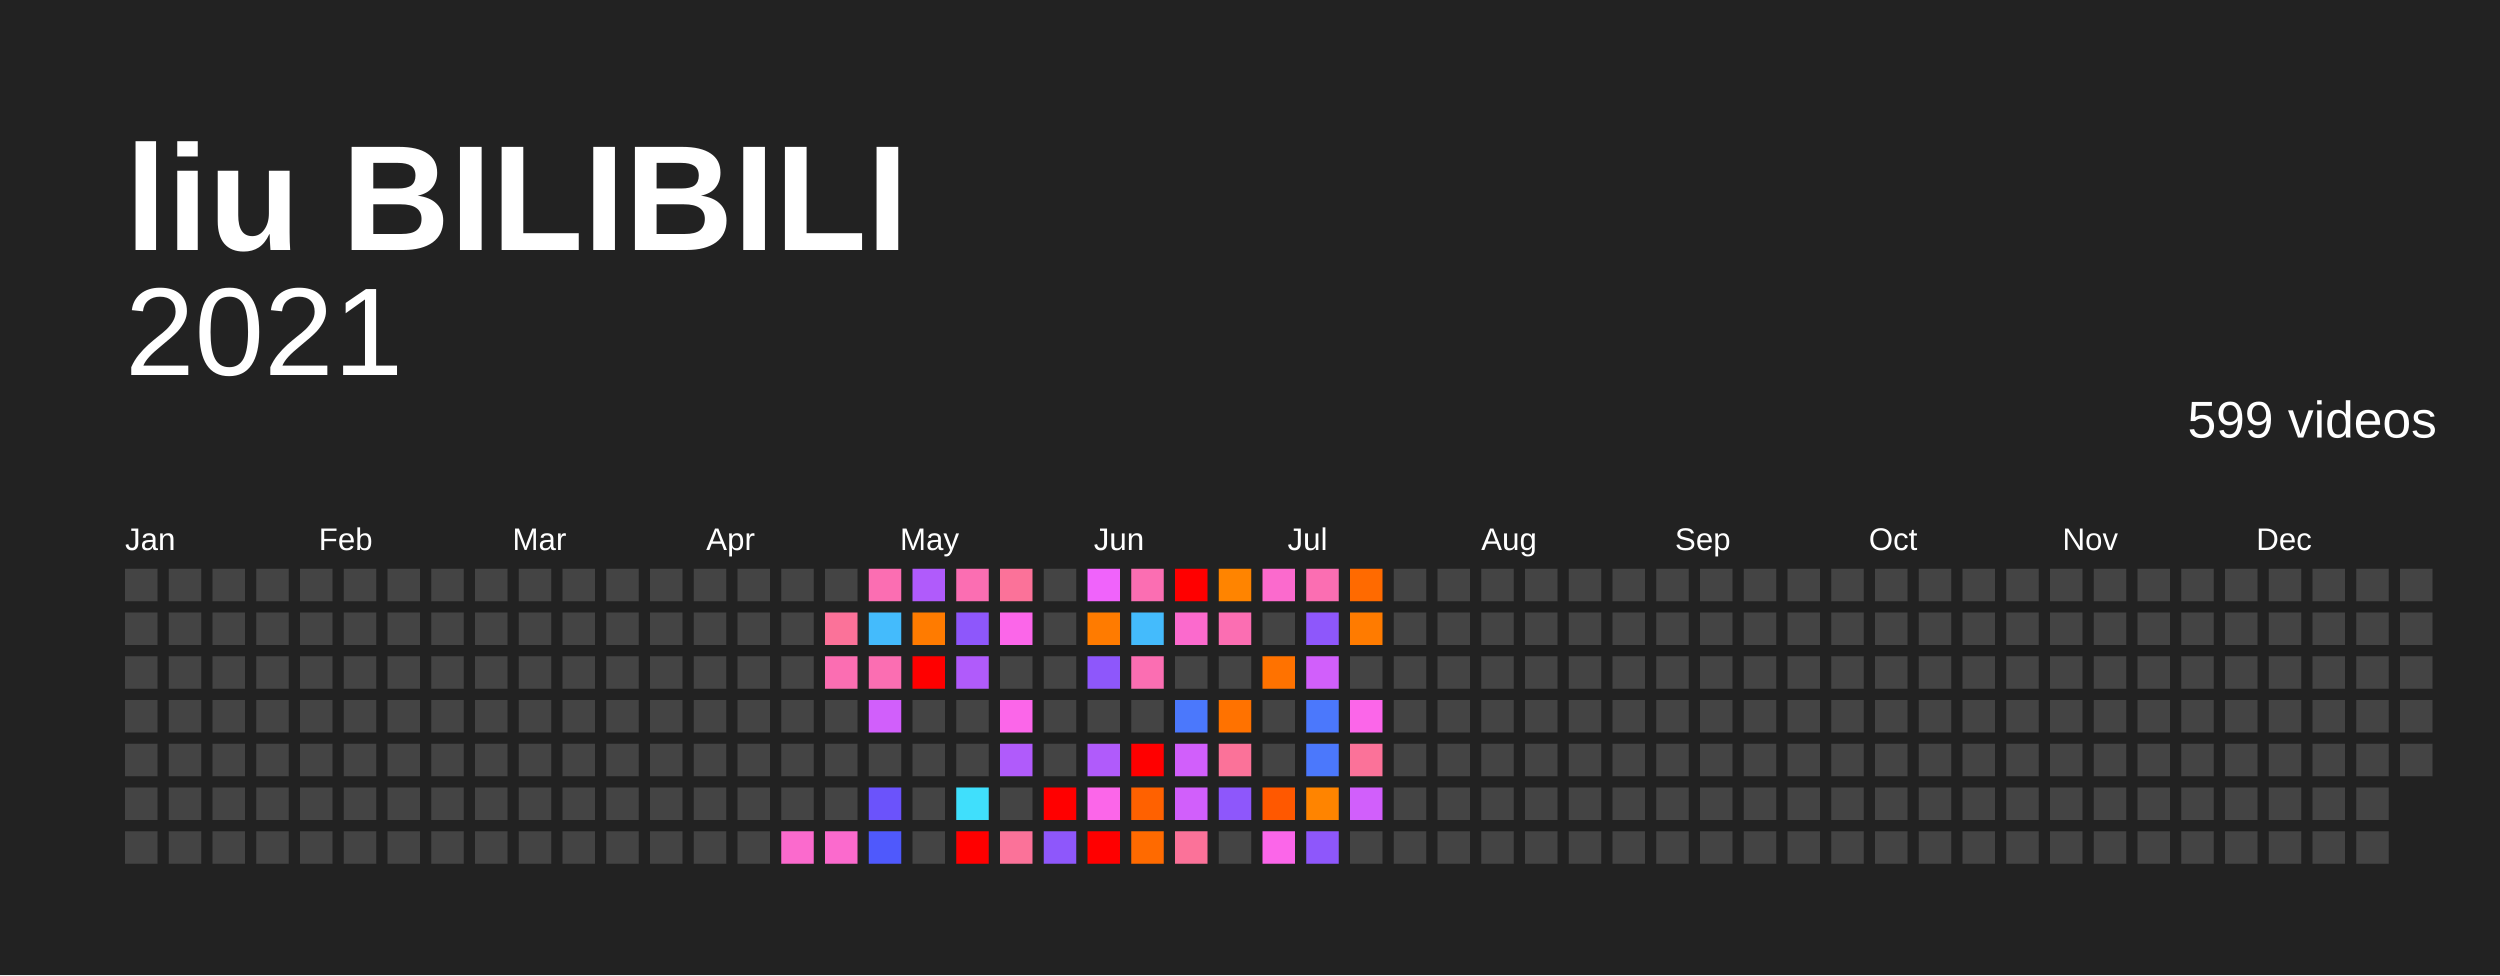
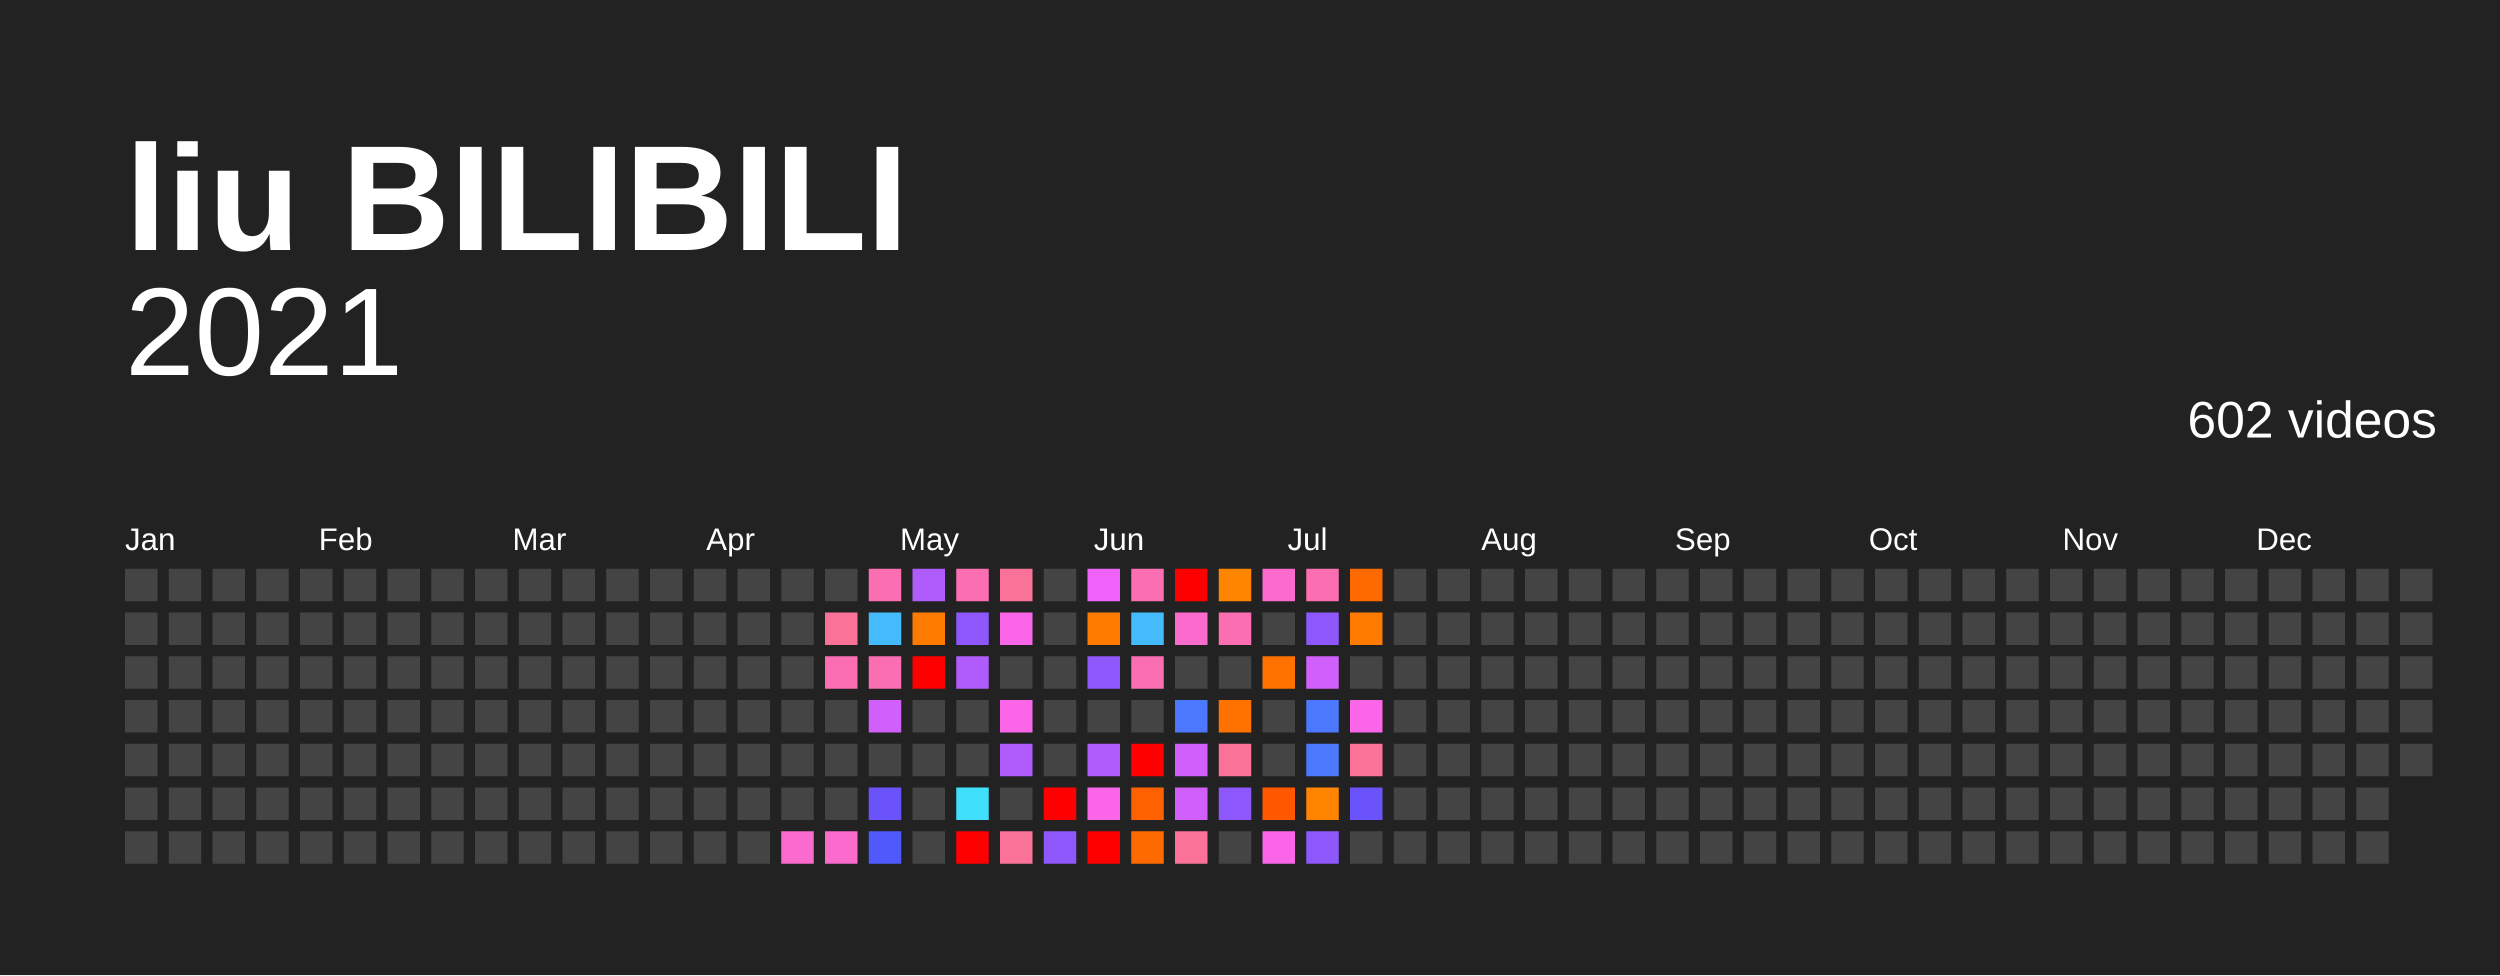
<svg xmlns="http://www.w3.org/2000/svg" baseProfile="full" height="78mm" version="1.1" viewBox="0,0,200,78" width="200mm">
  <defs />
  <rect fill="#222222" height="78" width="200" x="0" y="0" />
  <text fill="#FFFFFF" style="font-size:12px; font-family:Arial; font-weight:bold;" x="10" y="20">liu BILIBILI</text>
  <text alignment-baseline="hanging" fill="#FFFFFF" style="font-size:10.0px; font-family:Arial;" x="10" y="30">2021</text>
-   <text alignment-baseline="hanging" fill="#FFFFFF" style="font-size:4.125px; font-family:Arial;" x="175" y="35">599 videos</text>
+   <text alignment-baseline="hanging" fill="#FFFFFF" style="font-size:4.125px; font-family:Arial;" x="175" y="35">602 videos</text>
  <text fill="#FFFFFF" style="font-size:2.5px; font-family:Arial" x="10.0" y="44">Jan</text>
  <text fill="#FFFFFF" style="font-size:2.5px; font-family:Arial" x="25.5" y="44">Feb</text>
  <text fill="#FFFFFF" style="font-size:2.5px; font-family:Arial" x="41.0" y="44">Mar</text>
  <text fill="#FFFFFF" style="font-size:2.5px; font-family:Arial" x="56.5" y="44">Apr</text>
  <text fill="#FFFFFF" style="font-size:2.5px; font-family:Arial" x="72.0" y="44">May</text>
  <text fill="#FFFFFF" style="font-size:2.5px; font-family:Arial" x="87.5" y="44">Jun</text>
  <text fill="#FFFFFF" style="font-size:2.5px; font-family:Arial" x="103.0" y="44">Jul</text>
  <text fill="#FFFFFF" style="font-size:2.5px; font-family:Arial" x="118.5" y="44">Aug</text>
  <text fill="#FFFFFF" style="font-size:2.5px; font-family:Arial" x="134.0" y="44">Sep</text>
  <text fill="#FFFFFF" style="font-size:2.5px; font-family:Arial" x="149.5" y="44">Oct</text>
  <text fill="#FFFFFF" style="font-size:2.5px; font-family:Arial" x="165.0" y="44">Nov</text>
  <text fill="#FFFFFF" style="font-size:2.5px; font-family:Arial" x="180.5" y="44">Dec</text>
  <rect fill="#444444" height="2.6" width="2.6" x="10.0" y="45.5" />
  <rect fill="#444444" height="2.6" width="2.6" x="10.0" y="49.0" />
  <rect fill="#444444" height="2.6" width="2.6" x="10.0" y="52.5" />
  <rect fill="#444444" height="2.6" width="2.6" x="10.0" y="56.0" />
  <rect fill="#444444" height="2.6" width="2.6" x="10.0" y="59.5" />
  <rect fill="#444444" height="2.6" width="2.6" x="10.0" y="63.0" />
  <rect fill="#444444" height="2.6" width="2.6" x="10.0" y="66.5" />
  <rect fill="#444444" height="2.6" width="2.6" x="13.5" y="45.5" />
  <rect fill="#444444" height="2.6" width="2.6" x="13.5" y="49.0" />
  <rect fill="#444444" height="2.6" width="2.6" x="13.5" y="52.5" />
  <rect fill="#444444" height="2.6" width="2.6" x="13.5" y="56.0" />
  <rect fill="#444444" height="2.6" width="2.6" x="13.5" y="59.5" />
  <rect fill="#444444" height="2.6" width="2.6" x="13.5" y="63.0" />
  <rect fill="#444444" height="2.6" width="2.6" x="13.5" y="66.5" />
  <rect fill="#444444" height="2.6" width="2.6" x="17.0" y="45.5" />
  <rect fill="#444444" height="2.6" width="2.6" x="17.0" y="49.0" />
  <rect fill="#444444" height="2.6" width="2.6" x="17.0" y="52.5" />
  <rect fill="#444444" height="2.6" width="2.6" x="17.0" y="56.0" />
  <rect fill="#444444" height="2.6" width="2.6" x="17.0" y="59.5" />
  <rect fill="#444444" height="2.6" width="2.6" x="17.0" y="63.0" />
  <rect fill="#444444" height="2.6" width="2.6" x="17.0" y="66.5" />
  <rect fill="#444444" height="2.6" width="2.6" x="20.5" y="45.5" />
  <rect fill="#444444" height="2.6" width="2.6" x="20.5" y="49.0" />
  <rect fill="#444444" height="2.6" width="2.6" x="20.5" y="52.5" />
  <rect fill="#444444" height="2.6" width="2.6" x="20.5" y="56.0" />
  <rect fill="#444444" height="2.6" width="2.6" x="20.5" y="59.5" />
  <rect fill="#444444" height="2.6" width="2.6" x="20.5" y="63.0" />
  <rect fill="#444444" height="2.6" width="2.6" x="20.5" y="66.5" />
  <rect fill="#444444" height="2.6" width="2.6" x="24.0" y="45.5" />
  <rect fill="#444444" height="2.6" width="2.6" x="24.0" y="49.0" />
  <rect fill="#444444" height="2.6" width="2.6" x="24.0" y="52.5" />
  <rect fill="#444444" height="2.6" width="2.6" x="24.0" y="56.0" />
  <rect fill="#444444" height="2.6" width="2.6" x="24.0" y="59.5" />
  <rect fill="#444444" height="2.6" width="2.6" x="24.0" y="63.0" />
  <rect fill="#444444" height="2.6" width="2.6" x="24.0" y="66.5" />
  <rect fill="#444444" height="2.6" width="2.6" x="27.5" y="45.5" />
  <rect fill="#444444" height="2.6" width="2.6" x="27.5" y="49.0" />
  <rect fill="#444444" height="2.6" width="2.6" x="27.5" y="52.5" />
  <rect fill="#444444" height="2.6" width="2.6" x="27.5" y="56.0" />
  <rect fill="#444444" height="2.6" width="2.6" x="27.5" y="59.5" />
  <rect fill="#444444" height="2.6" width="2.6" x="27.5" y="63.0" />
  <rect fill="#444444" height="2.6" width="2.6" x="27.5" y="66.5" />
  <rect fill="#444444" height="2.6" width="2.6" x="31.0" y="45.5" />
  <rect fill="#444444" height="2.6" width="2.6" x="31.0" y="49.0" />
  <rect fill="#444444" height="2.6" width="2.6" x="31.0" y="52.5" />
  <rect fill="#444444" height="2.6" width="2.6" x="31.0" y="56.0" />
  <rect fill="#444444" height="2.6" width="2.6" x="31.0" y="59.5" />
  <rect fill="#444444" height="2.6" width="2.6" x="31.0" y="63.0" />
  <rect fill="#444444" height="2.6" width="2.6" x="31.0" y="66.5" />
  <rect fill="#444444" height="2.6" width="2.6" x="34.5" y="45.5" />
  <rect fill="#444444" height="2.6" width="2.6" x="34.5" y="49.0" />
  <rect fill="#444444" height="2.6" width="2.6" x="34.5" y="52.5" />
  <rect fill="#444444" height="2.6" width="2.6" x="34.5" y="56.0" />
  <rect fill="#444444" height="2.6" width="2.6" x="34.5" y="59.5" />
  <rect fill="#444444" height="2.6" width="2.6" x="34.5" y="63.0" />
  <rect fill="#444444" height="2.6" width="2.6" x="34.5" y="66.5" />
  <rect fill="#444444" height="2.6" width="2.6" x="38.0" y="45.5" />
  <rect fill="#444444" height="2.6" width="2.6" x="38.0" y="49.0" />
  <rect fill="#444444" height="2.6" width="2.6" x="38.0" y="52.5" />
  <rect fill="#444444" height="2.6" width="2.6" x="38.0" y="56.0" />
  <rect fill="#444444" height="2.6" width="2.6" x="38.0" y="59.5" />
  <rect fill="#444444" height="2.6" width="2.6" x="38.0" y="63.0" />
  <rect fill="#444444" height="2.6" width="2.6" x="38.0" y="66.5" />
  <rect fill="#444444" height="2.6" width="2.6" x="41.5" y="45.5" />
  <rect fill="#444444" height="2.6" width="2.6" x="41.5" y="49.0" />
  <rect fill="#444444" height="2.6" width="2.6" x="41.5" y="52.5" />
  <rect fill="#444444" height="2.6" width="2.6" x="41.5" y="56.0" />
  <rect fill="#444444" height="2.6" width="2.6" x="41.5" y="59.5" />
  <rect fill="#444444" height="2.6" width="2.6" x="41.5" y="63.0" />
  <rect fill="#444444" height="2.6" width="2.6" x="41.5" y="66.5" />
  <rect fill="#444444" height="2.6" width="2.6" x="45.0" y="45.5" />
  <rect fill="#444444" height="2.6" width="2.6" x="45.0" y="49.0" />
  <rect fill="#444444" height="2.6" width="2.6" x="45.0" y="52.5" />
  <rect fill="#444444" height="2.6" width="2.6" x="45.0" y="56.0" />
  <rect fill="#444444" height="2.6" width="2.6" x="45.0" y="59.5" />
  <rect fill="#444444" height="2.6" width="2.6" x="45.0" y="63.0" />
  <rect fill="#444444" height="2.6" width="2.6" x="45.0" y="66.5" />
  <rect fill="#444444" height="2.6" width="2.6" x="48.5" y="45.5" />
  <rect fill="#444444" height="2.6" width="2.6" x="48.5" y="49.0" />
  <rect fill="#444444" height="2.6" width="2.6" x="48.5" y="52.5" />
  <rect fill="#444444" height="2.6" width="2.6" x="48.5" y="56.0" />
  <rect fill="#444444" height="2.6" width="2.6" x="48.5" y="59.5" />
  <rect fill="#444444" height="2.6" width="2.6" x="48.5" y="63.0" />
  <rect fill="#444444" height="2.6" width="2.6" x="48.5" y="66.5" />
  <rect fill="#444444" height="2.6" width="2.6" x="52.0" y="45.5" />
  <rect fill="#444444" height="2.6" width="2.6" x="52.0" y="49.0" />
  <rect fill="#444444" height="2.6" width="2.6" x="52.0" y="52.5" />
  <rect fill="#444444" height="2.6" width="2.6" x="52.0" y="56.0" />
  <rect fill="#444444" height="2.6" width="2.6" x="52.0" y="59.5" />
  <rect fill="#444444" height="2.6" width="2.6" x="52.0" y="63.0" />
  <rect fill="#444444" height="2.6" width="2.6" x="52.0" y="66.5" />
  <rect fill="#444444" height="2.6" width="2.6" x="55.5" y="45.5" />
  <rect fill="#444444" height="2.6" width="2.6" x="55.5" y="49.0" />
  <rect fill="#444444" height="2.6" width="2.6" x="55.5" y="52.5" />
  <rect fill="#444444" height="2.6" width="2.6" x="55.5" y="56.0" />
  <rect fill="#444444" height="2.6" width="2.6" x="55.5" y="59.5" />
  <rect fill="#444444" height="2.6" width="2.6" x="55.5" y="63.0" />
  <rect fill="#444444" height="2.6" width="2.6" x="55.5" y="66.5" />
  <rect fill="#444444" height="2.6" width="2.6" x="59.0" y="45.5" />
  <rect fill="#444444" height="2.6" width="2.6" x="59.0" y="49.0" />
  <rect fill="#444444" height="2.6" width="2.6" x="59.0" y="52.5" />
  <rect fill="#444444" height="2.6" width="2.6" x="59.0" y="56.0" />
  <rect fill="#444444" height="2.6" width="2.6" x="59.0" y="59.5" />
  <rect fill="#444444" height="2.6" width="2.6" x="59.0" y="63.0" />
  <rect fill="#444444" height="2.6" width="2.6" x="59.0" y="66.5" />
  <rect fill="#444444" height="2.6" width="2.6" x="62.5" y="45.5" />
  <rect fill="#444444" height="2.6" width="2.6" x="62.5" y="49.0" />
  <rect fill="#444444" height="2.6" width="2.6" x="62.5" y="52.5" />
  <rect fill="#444444" height="2.6" width="2.6" x="62.5" y="56.0" />
  <rect fill="#444444" height="2.6" width="2.6" x="62.5" y="59.5" />
  <rect fill="#444444" height="2.6" width="2.6" x="62.5" y="63.0" />
  <rect fill="#fb6acd" height="2.6" width="2.6" x="62.5" y="66.5" />
  <rect fill="#444444" height="2.6" width="2.6" x="66.0" y="45.5" />
  <rect fill="#fb7299" height="2.6" width="2.6" x="66.0" y="49.0" />
  <rect fill="#fb6eb2" height="2.6" width="2.6" x="66.0" y="52.5" />
  <rect fill="#444444" height="2.6" width="2.6" x="66.0" y="56.0" />
  <rect fill="#444444" height="2.6" width="2.6" x="66.0" y="59.5" />
  <rect fill="#444444" height="2.6" width="2.6" x="66.0" y="63.0" />
  <rect fill="#fb6acd" height="2.6" width="2.6" x="66.0" y="66.5" />
  <rect fill="#fb6eb2" height="2.6" width="2.6" x="69.5" y="45.5" />
  <rect fill="#44bbfc" height="2.6" width="2.6" x="69.5" y="49.0" />
  <rect fill="#fb6eb2" height="2.6" width="2.6" x="69.5" y="52.5" />
  <rect fill="#d15ffb" height="2.6" width="2.6" x="69.5" y="56.0" />
  <rect fill="#444444" height="2.6" width="2.6" x="69.5" y="59.5" />
  <rect fill="#6b53fb" height="2.6" width="2.6" x="69.5" y="63.0" />
  <rect fill="#4f59fc" height="2.6" width="2.6" x="69.5" y="66.5" />
  <rect fill="#b05bfb" height="2.6" width="2.6" x="73.0" y="45.5" />
  <rect fill="#ff7b00" height="2.6" width="2.6" x="73.0" y="49.0" />
  <rect fill="red" height="2.6" width="2.6" x="73.0" y="52.5" />
  <rect fill="#444444" height="2.6" width="2.6" x="73.0" y="56.0" />
  <rect fill="#444444" height="2.6" width="2.6" x="73.0" y="59.5" />
  <rect fill="#444444" height="2.6" width="2.6" x="73.0" y="63.0" />
  <rect fill="#444444" height="2.6" width="2.6" x="73.0" y="66.5" />
  <rect fill="#fb6eb2" height="2.6" width="2.6" x="76.5" y="45.5" />
  <rect fill="#8e57fb" height="2.6" width="2.6" x="76.5" y="49.0" />
  <rect fill="#b05bfb" height="2.6" width="2.6" x="76.5" y="52.5" />
  <rect fill="#444444" height="2.6" width="2.6" x="76.5" y="56.0" />
  <rect fill="#444444" height="2.6" width="2.6" x="76.5" y="59.5" />
  <rect fill="#40dffc" height="2.6" width="2.6" x="76.5" y="63.0" />
  <rect fill="red" height="2.6" width="2.6" x="76.5" y="66.5" />
  <rect fill="#fb7299" height="2.6" width="2.6" x="80.0" y="45.5" />
  <rect fill="#fb66e9" height="2.6" width="2.6" x="80.0" y="49.0" />
  <rect fill="#444444" height="2.6" width="2.6" x="80.0" y="52.5" />
  <rect fill="#fb66e9" height="2.6" width="2.6" x="80.0" y="56.0" />
  <rect fill="#b05bfb" height="2.6" width="2.6" x="80.0" y="59.5" />
  <rect fill="#444444" height="2.6" width="2.6" x="80.0" y="63.0" />
  <rect fill="#fb7299" height="2.6" width="2.6" x="80.0" y="66.5" />
  <rect fill="#444444" height="2.6" width="2.6" x="83.5" y="45.5" />
  <rect fill="#444444" height="2.6" width="2.6" x="83.5" y="49.0" />
  <rect fill="#444444" height="2.6" width="2.6" x="83.5" y="52.5" />
  <rect fill="#444444" height="2.6" width="2.6" x="83.5" y="56.0" />
  <rect fill="#444444" height="2.6" width="2.6" x="83.5" y="59.5" />
  <rect fill="red" height="2.6" width="2.6" x="83.5" y="63.0" />
  <rect fill="#8e57fb" height="2.6" width="2.6" x="83.5" y="66.5" />
  <rect fill="#f063fb" height="2.6" width="2.6" x="87.0" y="45.5" />
  <rect fill="#ff7b00" height="2.6" width="2.6" x="87.0" y="49.0" />
  <rect fill="#8e57fb" height="2.6" width="2.6" x="87.0" y="52.5" />
  <rect fill="#444444" height="2.6" width="2.6" x="87.0" y="56.0" />
  <rect fill="#b05bfb" height="2.6" width="2.6" x="87.0" y="59.5" />
  <rect fill="#fb66e9" height="2.6" width="2.6" x="87.0" y="63.0" />
  <rect fill="red" height="2.6" width="2.6" x="87.0" y="66.5" />
  <rect fill="#fb6eb2" height="2.6" width="2.6" x="90.5" y="45.5" />
  <rect fill="#44bbfc" height="2.6" width="2.6" x="90.5" y="49.0" />
  <rect fill="#fb6eb2" height="2.6" width="2.6" x="90.5" y="52.5" />
  <rect fill="#444444" height="2.6" width="2.6" x="90.5" y="56.0" />
  <rect fill="red" height="2.6" width="2.6" x="90.5" y="59.5" />
  <rect fill="#ff6100" height="2.6" width="2.6" x="90.5" y="63.0" />
  <rect fill="#ff6a00" height="2.6" width="2.6" x="90.5" y="66.5" />
  <rect fill="red" height="2.6" width="2.6" x="94.0" y="45.5" />
  <rect fill="#fb6acd" height="2.6" width="2.6" x="94.0" y="49.0" />
  <rect fill="#444444" height="2.6" width="2.6" x="94.0" y="52.5" />
  <rect fill="#4b78fc" height="2.6" width="2.6" x="94.0" y="56.0" />
  <rect fill="#d15ffb" height="2.6" width="2.6" x="94.0" y="59.5" />
  <rect fill="#d15ffb" height="2.6" width="2.6" x="94.0" y="63.0" />
  <rect fill="#fb7299" height="2.6" width="2.6" x="94.0" y="66.5" />
  <rect fill="#ff8400" height="2.6" width="2.6" x="97.5" y="45.5" />
  <rect fill="#fb6eb2" height="2.6" width="2.6" x="97.5" y="49.0" />
  <rect fill="#444444" height="2.6" width="2.6" x="97.5" y="52.5" />
  <rect fill="#ff7200" height="2.6" width="2.6" x="97.5" y="56.0" />
  <rect fill="#fb7299" height="2.6" width="2.6" x="97.5" y="59.5" />
  <rect fill="#8e57fb" height="2.6" width="2.6" x="97.5" y="63.0" />
  <rect fill="#444444" height="2.6" width="2.6" x="97.5" y="66.5" />
  <rect fill="#fb6acd" height="2.6" width="2.6" x="101.0" y="45.5" />
  <rect fill="#444444" height="2.6" width="2.6" x="101.0" y="49.0" />
  <rect fill="#ff7200" height="2.6" width="2.6" x="101.0" y="52.5" />
  <rect fill="#444444" height="2.6" width="2.6" x="101.0" y="56.0" />
  <rect fill="#444444" height="2.6" width="2.6" x="101.0" y="59.5" />
  <rect fill="#ff5800" height="2.6" width="2.6" x="101.0" y="63.0" />
  <rect fill="#fb66e9" height="2.6" width="2.6" x="101.0" y="66.5" />
  <rect fill="#fb6eb2" height="2.6" width="2.6" x="104.5" y="45.5" />
  <rect fill="#8e57fb" height="2.6" width="2.6" x="104.5" y="49.0" />
  <rect fill="#d15ffb" height="2.6" width="2.6" x="104.5" y="52.5" />
  <rect fill="#4b78fc" height="2.6" width="2.6" x="104.5" y="56.0" />
  <rect fill="#4b78fc" height="2.6" width="2.6" x="104.5" y="59.5" />
  <rect fill="#ff8400" height="2.6" width="2.6" x="104.5" y="63.0" />
  <rect fill="#8e57fb" height="2.6" width="2.6" x="104.5" y="66.5" />
  <rect fill="#ff6a00" height="2.6" width="2.6" x="108.0" y="45.5" />
  <rect fill="#ff7b00" height="2.6" width="2.6" x="108.0" y="49.0" />
  <rect fill="#444444" height="2.6" width="2.6" x="108.0" y="52.5" />
  <rect fill="#fb66e9" height="2.6" width="2.6" x="108.0" y="56.0" />
  <rect fill="#fb7299" height="2.6" width="2.6" x="108.0" y="59.5" />
-   <rect fill="#d15ffb" height="2.6" width="2.6" x="108.0" y="63.0" />
+   <rect fill="#6b53fb" height="2.6" width="2.6" x="108.0" y="63.0" />
  <rect fill="#444444" height="2.6" width="2.6" x="108.0" y="66.5" />
  <rect fill="#444444" height="2.6" width="2.6" x="111.5" y="45.5" />
  <rect fill="#444444" height="2.6" width="2.6" x="111.5" y="49.0" />
  <rect fill="#444444" height="2.6" width="2.6" x="111.5" y="52.5" />
  <rect fill="#444444" height="2.6" width="2.6" x="111.5" y="56.0" />
  <rect fill="#444444" height="2.6" width="2.6" x="111.5" y="59.5" />
  <rect fill="#444444" height="2.6" width="2.6" x="111.5" y="63.0" />
  <rect fill="#444444" height="2.6" width="2.6" x="111.5" y="66.5" />
  <rect fill="#444444" height="2.6" width="2.6" x="115.0" y="45.5" />
  <rect fill="#444444" height="2.6" width="2.6" x="115.0" y="49.0" />
  <rect fill="#444444" height="2.6" width="2.6" x="115.0" y="52.5" />
  <rect fill="#444444" height="2.6" width="2.6" x="115.0" y="56.0" />
  <rect fill="#444444" height="2.6" width="2.6" x="115.0" y="59.5" />
  <rect fill="#444444" height="2.6" width="2.6" x="115.0" y="63.0" />
  <rect fill="#444444" height="2.6" width="2.6" x="115.0" y="66.5" />
  <rect fill="#444444" height="2.6" width="2.6" x="118.5" y="45.5" />
  <rect fill="#444444" height="2.6" width="2.6" x="118.5" y="49.0" />
  <rect fill="#444444" height="2.6" width="2.6" x="118.5" y="52.5" />
  <rect fill="#444444" height="2.6" width="2.6" x="118.5" y="56.0" />
  <rect fill="#444444" height="2.6" width="2.6" x="118.5" y="59.5" />
  <rect fill="#444444" height="2.6" width="2.6" x="118.5" y="63.0" />
  <rect fill="#444444" height="2.6" width="2.6" x="118.5" y="66.5" />
  <rect fill="#444444" height="2.6" width="2.6" x="122.0" y="45.5" />
  <rect fill="#444444" height="2.6" width="2.6" x="122.0" y="49.0" />
  <rect fill="#444444" height="2.6" width="2.6" x="122.0" y="52.5" />
  <rect fill="#444444" height="2.6" width="2.6" x="122.0" y="56.0" />
  <rect fill="#444444" height="2.6" width="2.6" x="122.0" y="59.5" />
  <rect fill="#444444" height="2.6" width="2.6" x="122.0" y="63.0" />
  <rect fill="#444444" height="2.6" width="2.6" x="122.0" y="66.5" />
  <rect fill="#444444" height="2.6" width="2.6" x="125.5" y="45.5" />
  <rect fill="#444444" height="2.6" width="2.6" x="125.5" y="49.0" />
  <rect fill="#444444" height="2.6" width="2.6" x="125.5" y="52.5" />
  <rect fill="#444444" height="2.6" width="2.6" x="125.5" y="56.0" />
  <rect fill="#444444" height="2.6" width="2.6" x="125.5" y="59.5" />
  <rect fill="#444444" height="2.6" width="2.6" x="125.5" y="63.0" />
  <rect fill="#444444" height="2.6" width="2.6" x="125.5" y="66.5" />
  <rect fill="#444444" height="2.6" width="2.6" x="129.0" y="45.5" />
  <rect fill="#444444" height="2.6" width="2.6" x="129.0" y="49.0" />
  <rect fill="#444444" height="2.6" width="2.6" x="129.0" y="52.5" />
  <rect fill="#444444" height="2.6" width="2.6" x="129.0" y="56.0" />
  <rect fill="#444444" height="2.6" width="2.6" x="129.0" y="59.5" />
  <rect fill="#444444" height="2.6" width="2.6" x="129.0" y="63.0" />
  <rect fill="#444444" height="2.6" width="2.6" x="129.0" y="66.5" />
  <rect fill="#444444" height="2.6" width="2.6" x="132.5" y="45.5" />
  <rect fill="#444444" height="2.6" width="2.6" x="132.5" y="49.0" />
  <rect fill="#444444" height="2.6" width="2.6" x="132.5" y="52.5" />
  <rect fill="#444444" height="2.6" width="2.6" x="132.5" y="56.0" />
  <rect fill="#444444" height="2.6" width="2.6" x="132.5" y="59.5" />
  <rect fill="#444444" height="2.6" width="2.6" x="132.5" y="63.0" />
  <rect fill="#444444" height="2.6" width="2.6" x="132.5" y="66.5" />
  <rect fill="#444444" height="2.6" width="2.6" x="136.0" y="45.5" />
  <rect fill="#444444" height="2.6" width="2.6" x="136.0" y="49.0" />
  <rect fill="#444444" height="2.6" width="2.6" x="136.0" y="52.5" />
  <rect fill="#444444" height="2.6" width="2.6" x="136.0" y="56.0" />
  <rect fill="#444444" height="2.6" width="2.6" x="136.0" y="59.5" />
  <rect fill="#444444" height="2.6" width="2.6" x="136.0" y="63.0" />
  <rect fill="#444444" height="2.6" width="2.6" x="136.0" y="66.5" />
  <rect fill="#444444" height="2.6" width="2.6" x="139.5" y="45.5" />
  <rect fill="#444444" height="2.6" width="2.6" x="139.5" y="49.0" />
  <rect fill="#444444" height="2.6" width="2.6" x="139.5" y="52.5" />
  <rect fill="#444444" height="2.6" width="2.6" x="139.5" y="56.0" />
  <rect fill="#444444" height="2.6" width="2.6" x="139.5" y="59.5" />
  <rect fill="#444444" height="2.6" width="2.6" x="139.5" y="63.0" />
  <rect fill="#444444" height="2.6" width="2.6" x="139.5" y="66.5" />
  <rect fill="#444444" height="2.6" width="2.6" x="143.0" y="45.5" />
  <rect fill="#444444" height="2.6" width="2.6" x="143.0" y="49.0" />
  <rect fill="#444444" height="2.6" width="2.6" x="143.0" y="52.5" />
  <rect fill="#444444" height="2.6" width="2.6" x="143.0" y="56.0" />
  <rect fill="#444444" height="2.6" width="2.6" x="143.0" y="59.5" />
  <rect fill="#444444" height="2.6" width="2.6" x="143.0" y="63.0" />
  <rect fill="#444444" height="2.6" width="2.6" x="143.0" y="66.5" />
  <rect fill="#444444" height="2.6" width="2.6" x="146.5" y="45.5" />
  <rect fill="#444444" height="2.6" width="2.6" x="146.5" y="49.0" />
  <rect fill="#444444" height="2.6" width="2.6" x="146.5" y="52.5" />
  <rect fill="#444444" height="2.6" width="2.6" x="146.5" y="56.0" />
  <rect fill="#444444" height="2.6" width="2.6" x="146.5" y="59.5" />
  <rect fill="#444444" height="2.6" width="2.6" x="146.5" y="63.0" />
  <rect fill="#444444" height="2.6" width="2.6" x="146.5" y="66.5" />
  <rect fill="#444444" height="2.6" width="2.6" x="150.0" y="45.5" />
  <rect fill="#444444" height="2.6" width="2.6" x="150.0" y="49.0" />
  <rect fill="#444444" height="2.6" width="2.6" x="150.0" y="52.5" />
  <rect fill="#444444" height="2.6" width="2.6" x="150.0" y="56.0" />
  <rect fill="#444444" height="2.6" width="2.6" x="150.0" y="59.5" />
  <rect fill="#444444" height="2.6" width="2.6" x="150.0" y="63.0" />
  <rect fill="#444444" height="2.6" width="2.6" x="150.0" y="66.5" />
  <rect fill="#444444" height="2.6" width="2.6" x="153.5" y="45.5" />
  <rect fill="#444444" height="2.6" width="2.6" x="153.5" y="49.0" />
  <rect fill="#444444" height="2.6" width="2.6" x="153.5" y="52.5" />
  <rect fill="#444444" height="2.6" width="2.6" x="153.5" y="56.0" />
  <rect fill="#444444" height="2.6" width="2.6" x="153.5" y="59.5" />
  <rect fill="#444444" height="2.6" width="2.6" x="153.5" y="63.0" />
  <rect fill="#444444" height="2.6" width="2.6" x="153.5" y="66.5" />
  <rect fill="#444444" height="2.6" width="2.6" x="157.0" y="45.5" />
  <rect fill="#444444" height="2.6" width="2.6" x="157.0" y="49.0" />
  <rect fill="#444444" height="2.6" width="2.6" x="157.0" y="52.5" />
  <rect fill="#444444" height="2.6" width="2.6" x="157.0" y="56.0" />
  <rect fill="#444444" height="2.6" width="2.6" x="157.0" y="59.5" />
  <rect fill="#444444" height="2.6" width="2.6" x="157.0" y="63.0" />
  <rect fill="#444444" height="2.6" width="2.6" x="157.0" y="66.5" />
  <rect fill="#444444" height="2.6" width="2.6" x="160.5" y="45.5" />
  <rect fill="#444444" height="2.6" width="2.6" x="160.5" y="49.0" />
  <rect fill="#444444" height="2.6" width="2.6" x="160.5" y="52.5" />
  <rect fill="#444444" height="2.6" width="2.6" x="160.5" y="56.0" />
  <rect fill="#444444" height="2.6" width="2.6" x="160.5" y="59.5" />
  <rect fill="#444444" height="2.6" width="2.6" x="160.5" y="63.0" />
  <rect fill="#444444" height="2.6" width="2.6" x="160.5" y="66.5" />
  <rect fill="#444444" height="2.6" width="2.6" x="164.0" y="45.5" />
  <rect fill="#444444" height="2.6" width="2.6" x="164.0" y="49.0" />
  <rect fill="#444444" height="2.6" width="2.6" x="164.0" y="52.5" />
  <rect fill="#444444" height="2.6" width="2.6" x="164.0" y="56.0" />
  <rect fill="#444444" height="2.6" width="2.6" x="164.0" y="59.5" />
  <rect fill="#444444" height="2.6" width="2.6" x="164.0" y="63.0" />
  <rect fill="#444444" height="2.6" width="2.6" x="164.0" y="66.5" />
  <rect fill="#444444" height="2.6" width="2.6" x="167.5" y="45.5" />
  <rect fill="#444444" height="2.6" width="2.6" x="167.5" y="49.0" />
  <rect fill="#444444" height="2.6" width="2.6" x="167.5" y="52.5" />
  <rect fill="#444444" height="2.6" width="2.6" x="167.5" y="56.0" />
  <rect fill="#444444" height="2.6" width="2.6" x="167.5" y="59.5" />
  <rect fill="#444444" height="2.6" width="2.6" x="167.5" y="63.0" />
  <rect fill="#444444" height="2.6" width="2.6" x="167.5" y="66.5" />
  <rect fill="#444444" height="2.6" width="2.6" x="171.0" y="45.5" />
  <rect fill="#444444" height="2.6" width="2.6" x="171.0" y="49.0" />
  <rect fill="#444444" height="2.6" width="2.6" x="171.0" y="52.5" />
  <rect fill="#444444" height="2.6" width="2.6" x="171.0" y="56.0" />
  <rect fill="#444444" height="2.6" width="2.6" x="171.0" y="59.5" />
  <rect fill="#444444" height="2.6" width="2.6" x="171.0" y="63.0" />
  <rect fill="#444444" height="2.6" width="2.6" x="171.0" y="66.5" />
  <rect fill="#444444" height="2.6" width="2.6" x="174.5" y="45.5" />
  <rect fill="#444444" height="2.6" width="2.6" x="174.5" y="49.0" />
  <rect fill="#444444" height="2.6" width="2.6" x="174.5" y="52.5" />
  <rect fill="#444444" height="2.6" width="2.6" x="174.5" y="56.0" />
  <rect fill="#444444" height="2.6" width="2.6" x="174.5" y="59.5" />
  <rect fill="#444444" height="2.6" width="2.6" x="174.5" y="63.0" />
  <rect fill="#444444" height="2.6" width="2.6" x="174.5" y="66.5" />
  <rect fill="#444444" height="2.6" width="2.6" x="178.0" y="45.5" />
  <rect fill="#444444" height="2.6" width="2.6" x="178.0" y="49.0" />
  <rect fill="#444444" height="2.6" width="2.6" x="178.0" y="52.5" />
  <rect fill="#444444" height="2.6" width="2.6" x="178.0" y="56.0" />
  <rect fill="#444444" height="2.6" width="2.6" x="178.0" y="59.5" />
  <rect fill="#444444" height="2.6" width="2.6" x="178.0" y="63.0" />
  <rect fill="#444444" height="2.6" width="2.6" x="178.0" y="66.5" />
  <rect fill="#444444" height="2.6" width="2.6" x="181.5" y="45.5" />
  <rect fill="#444444" height="2.6" width="2.6" x="181.5" y="49.0" />
  <rect fill="#444444" height="2.6" width="2.6" x="181.5" y="52.5" />
  <rect fill="#444444" height="2.6" width="2.6" x="181.5" y="56.0" />
  <rect fill="#444444" height="2.6" width="2.6" x="181.5" y="59.5" />
  <rect fill="#444444" height="2.6" width="2.6" x="181.5" y="63.0" />
  <rect fill="#444444" height="2.6" width="2.6" x="181.5" y="66.5" />
  <rect fill="#444444" height="2.6" width="2.6" x="185.0" y="45.5" />
  <rect fill="#444444" height="2.6" width="2.6" x="185.0" y="49.0" />
  <rect fill="#444444" height="2.6" width="2.6" x="185.0" y="52.5" />
  <rect fill="#444444" height="2.6" width="2.6" x="185.0" y="56.0" />
  <rect fill="#444444" height="2.6" width="2.6" x="185.0" y="59.5" />
  <rect fill="#444444" height="2.6" width="2.6" x="185.0" y="63.0" />
  <rect fill="#444444" height="2.6" width="2.6" x="185.0" y="66.5" />
  <rect fill="#444444" height="2.6" width="2.6" x="188.5" y="45.5" />
  <rect fill="#444444" height="2.6" width="2.6" x="188.5" y="49.0" />
  <rect fill="#444444" height="2.6" width="2.6" x="188.5" y="52.5" />
  <rect fill="#444444" height="2.6" width="2.6" x="188.5" y="56.0" />
  <rect fill="#444444" height="2.6" width="2.6" x="188.5" y="59.5" />
  <rect fill="#444444" height="2.6" width="2.6" x="188.5" y="63.0" />
  <rect fill="#444444" height="2.6" width="2.6" x="188.5" y="66.5" />
  <rect fill="#444444" height="2.6" width="2.6" x="192.0" y="45.5" />
  <rect fill="#444444" height="2.6" width="2.6" x="192.0" y="49.0" />
  <rect fill="#444444" height="2.6" width="2.6" x="192.0" y="52.5" />
  <rect fill="#444444" height="2.6" width="2.6" x="192.0" y="56.0" />
  <rect fill="#444444" height="2.6" width="2.6" x="192.0" y="59.5" />
</svg>
